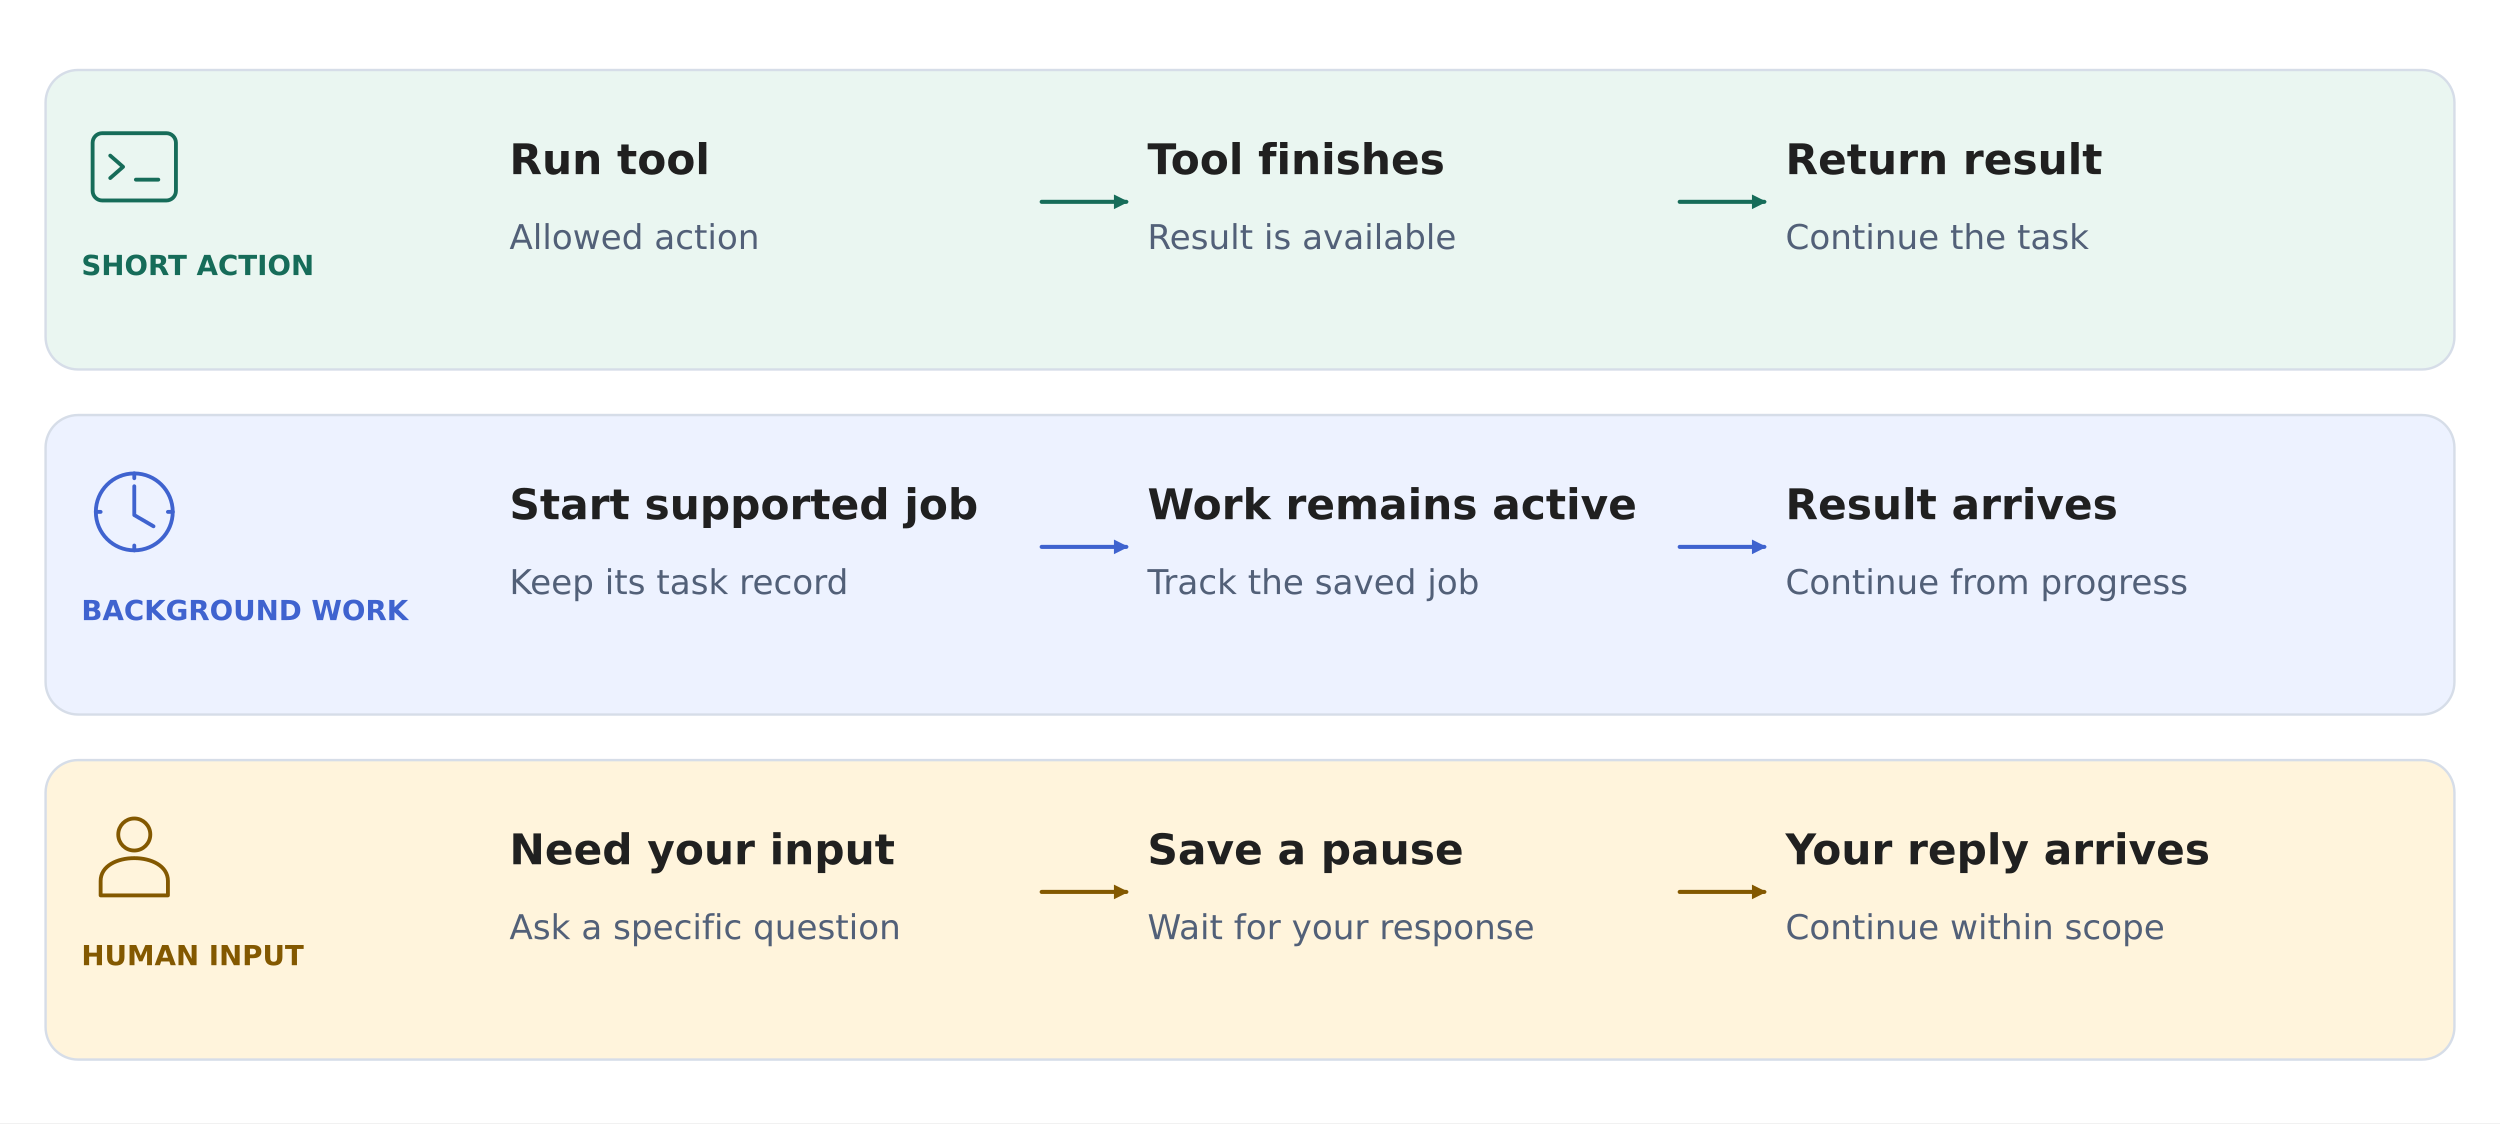
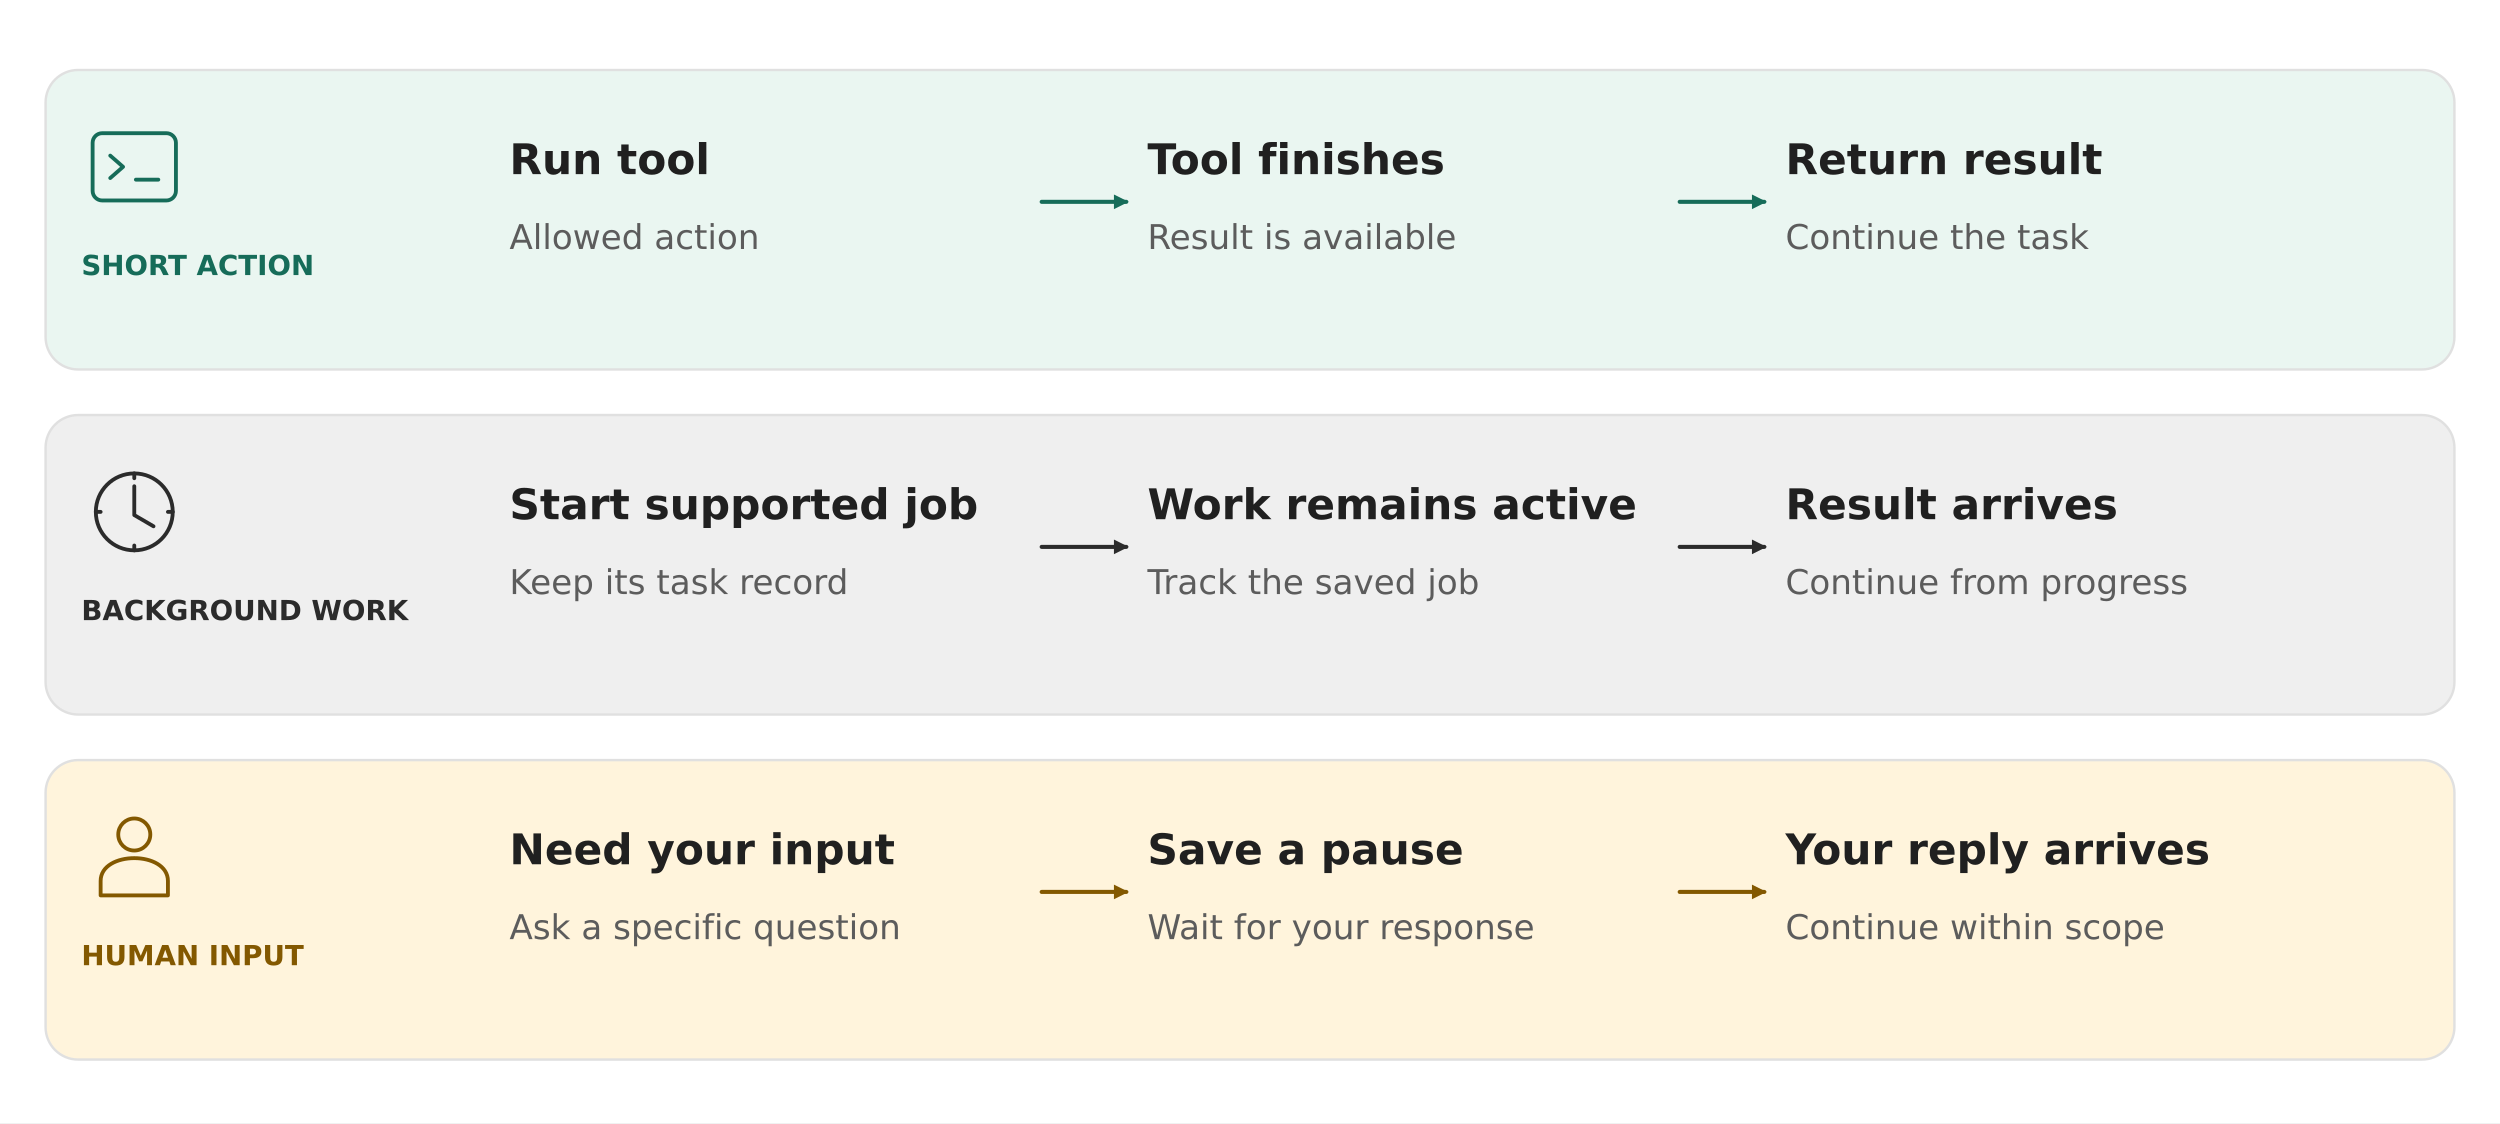
<svg xmlns="http://www.w3.org/2000/svg" width="1536" height="690" viewBox="0 0 1536 690" role="img" aria-labelledby="title desc" lang="en">
  <defs>
    <marker id="arrow-blue" markerWidth="9" markerHeight="9" refX="7.6" refY="4.5" orient="auto" markerUnits="userSpaceOnUse">
-       <path d="M0,0 L9,4.5 L0,9 Z" fill="#3F63CF" />
+       <path d="M0,0 L9,4.5 L0,9 Z" fill="#2B2B2B" />
    </marker>
    <marker id="arrow-teal" markerWidth="9" markerHeight="9" refX="7.6" refY="4.5" orient="auto" markerUnits="userSpaceOnUse">
      <path d="M0,0 L9,4.5 L0,9 Z" fill="#166C59" />
    </marker>
    <marker id="arrow-violet" markerWidth="9" markerHeight="9" refX="7.6" refY="4.5" orient="auto" markerUnits="userSpaceOnUse">
      <path d="M0,0 L9,4.5 L0,9 Z" fill="#6751A7" />
    </marker>
    <marker id="arrow-amber" markerWidth="9" markerHeight="9" refX="7.6" refY="4.5" orient="auto" markerUnits="userSpaceOnUse">
      <path d="M0,0 L9,4.5 L0,9 Z" fill="#835800" />
    </marker>
    <marker id="arrow-red" markerWidth="9" markerHeight="9" refX="7.6" refY="4.5" orient="auto" markerUnits="userSpaceOnUse">
      <path d="M0,0 L9,4.5 L0,9 Z" fill="#B02D3A" />
    </marker>
    <marker id="arrow-muted" markerWidth="9" markerHeight="9" refX="7.6" refY="4.5" orient="auto" markerUnits="userSpaceOnUse">
-       <path d="M0,0 L9,4.5 L0,9 Z" fill="#526078" />
+       <path d="M0,0 L9,4.5 L0,9 Z" fill="#5C5C5C" />
    </marker>
  </defs>
  <rect width="1536" height="690" fill="#FFFFFF" />
  <g transform="translate(-32,-202)">
-     <rect x="60" y="245" width="1480" height="184" rx="20" fill="#EAF6F1" stroke="#D6DDE8" stroke-width="1.5" />
+     <rect x="60" y="245" width="1480" height="184" rx="20" fill="#EAF6F1" stroke="#E0E0E0" stroke-width="1.5" />
    <g transform="translate(83,273) scale(0.984375)" fill="none" stroke="#166C59" stroke-width="2.4" stroke-linecap="round" stroke-linejoin="round">
      <rect x="6" y="11" width="52" height="42" rx="6" />
      <path d="m17 25 8 7-8 7m16 1h14" />
    </g>
    <text x="82" y="371.00" font-family="DejaVu Sans, Arial, sans-serif" font-size="17" font-weight="700" text-anchor="start" fill="#166C59">SHORT ACTION</text>
    <text x="345" y="309.00" font-family="DejaVu Sans, Arial, sans-serif" font-size="26" font-weight="700" text-anchor="start" fill="#202020">Run tool</text>
-     <text x="345" y="355.00" font-family="DejaVu Sans, Arial, sans-serif" font-size="21" font-weight="400" text-anchor="start" fill="#526078">Allowed action</text>
+     <text x="345" y="355.00" font-family="DejaVu Sans, Arial, sans-serif" font-size="21" font-weight="400" text-anchor="start" fill="#5C5C5C">Allowed action</text>
    <path d="M672,326 H724" fill="none" stroke="#166C59" stroke-width="2.5" stroke-linecap="round" stroke-linejoin="round" marker-end="url(#arrow-teal)" />
    <text x="737" y="309.00" font-family="DejaVu Sans, Arial, sans-serif" font-size="26" font-weight="700" text-anchor="start" fill="#202020">Tool finishes</text>
-     <text x="737" y="355.00" font-family="DejaVu Sans, Arial, sans-serif" font-size="21" font-weight="400" text-anchor="start" fill="#526078">Result is available</text>
+     <text x="737" y="355.00" font-family="DejaVu Sans, Arial, sans-serif" font-size="21" font-weight="400" text-anchor="start" fill="#5C5C5C">Result is available</text>
    <path d="M1064,326 H1116" fill="none" stroke="#166C59" stroke-width="2.5" stroke-linecap="round" stroke-linejoin="round" marker-end="url(#arrow-teal)" />
    <text x="1129" y="309.00" font-family="DejaVu Sans, Arial, sans-serif" font-size="26" font-weight="700" text-anchor="start" fill="#202020">Return result</text>
-     <text x="1129" y="355.00" font-family="DejaVu Sans, Arial, sans-serif" font-size="21" font-weight="400" text-anchor="start" fill="#526078">Continue the task</text>
-     <rect x="60" y="457" width="1480" height="184" rx="20" fill="#EDF2FF" stroke="#D6DDE8" stroke-width="1.5" />
-     <g transform="translate(83,485) scale(0.984375)" fill="none" stroke="#3F63CF" stroke-width="2.4" stroke-linecap="round" stroke-linejoin="round">
+     <text x="1129" y="355.00" font-family="DejaVu Sans, Arial, sans-serif" font-size="21" font-weight="400" text-anchor="start" fill="#5C5C5C">Continue the task</text>
+     <rect x="60" y="457" width="1480" height="184" rx="20" fill="#EFEFEF" stroke="#E0E0E0" stroke-width="1.5" />
+     <g transform="translate(83,485) scale(0.984375)" fill="none" stroke="#2B2B2B" stroke-width="2.4" stroke-linecap="round" stroke-linejoin="round">
      <circle cx="32" cy="32" r="24" />
      <path d="M32 16v18l12 7M32 8v3m24 21h-3M32 56v-3M8 32h3" />
    </g>
-     <text x="82" y="583.00" font-family="DejaVu Sans, Arial, sans-serif" font-size="17" font-weight="700" text-anchor="start" fill="#3F63CF">BACKGROUND WORK</text>
+     <text x="82" y="583.00" font-family="DejaVu Sans, Arial, sans-serif" font-size="17" font-weight="700" text-anchor="start" fill="#2B2B2B">BACKGROUND WORK</text>
    <text x="345" y="521.00" font-family="DejaVu Sans, Arial, sans-serif" font-size="26" font-weight="700" text-anchor="start" fill="#202020">Start supported job</text>
-     <text x="345" y="567.00" font-family="DejaVu Sans, Arial, sans-serif" font-size="21" font-weight="400" text-anchor="start" fill="#526078">Keep its task record</text>
-     <path d="M672,538 H724" fill="none" stroke="#3F63CF" stroke-width="2.5" stroke-linecap="round" stroke-linejoin="round" marker-end="url(#arrow-blue)" />
+     <text x="345" y="567.00" font-family="DejaVu Sans, Arial, sans-serif" font-size="21" font-weight="400" text-anchor="start" fill="#5C5C5C">Keep its task record</text>
+     <path d="M672,538 H724" fill="none" stroke="#2B2B2B" stroke-width="2.5" stroke-linecap="round" stroke-linejoin="round" marker-end="url(#arrow-blue)" />
    <text x="737" y="521.00" font-family="DejaVu Sans, Arial, sans-serif" font-size="26" font-weight="700" text-anchor="start" fill="#202020">Work remains active</text>
-     <text x="737" y="567.00" font-family="DejaVu Sans, Arial, sans-serif" font-size="21" font-weight="400" text-anchor="start" fill="#526078">Track the saved job</text>
-     <path d="M1064,538 H1116" fill="none" stroke="#3F63CF" stroke-width="2.5" stroke-linecap="round" stroke-linejoin="round" marker-end="url(#arrow-blue)" />
+     <text x="737" y="567.00" font-family="DejaVu Sans, Arial, sans-serif" font-size="21" font-weight="400" text-anchor="start" fill="#5C5C5C">Track the saved job</text>
+     <path d="M1064,538 H1116" fill="none" stroke="#2B2B2B" stroke-width="2.5" stroke-linecap="round" stroke-linejoin="round" marker-end="url(#arrow-blue)" />
    <text x="1129" y="521.00" font-family="DejaVu Sans, Arial, sans-serif" font-size="26" font-weight="700" text-anchor="start" fill="#202020">Result arrives</text>
-     <text x="1129" y="567.00" font-family="DejaVu Sans, Arial, sans-serif" font-size="21" font-weight="400" text-anchor="start" fill="#526078">Continue from progress</text>
-     <rect x="60" y="669" width="1480" height="184" rx="20" fill="#FFF4DC" stroke="#D6DDE8" stroke-width="1.5" />
+     <text x="1129" y="567.00" font-family="DejaVu Sans, Arial, sans-serif" font-size="21" font-weight="400" text-anchor="start" fill="#5C5C5C">Continue from progress</text>
+     <rect x="60" y="669" width="1480" height="184" rx="20" fill="#FFF4DC" stroke="#E0E0E0" stroke-width="1.5" />
    <g transform="translate(83,697) scale(0.984375)" fill="none" stroke="#835800" stroke-width="2.4" stroke-linecap="round" stroke-linejoin="round">
      <circle cx="32" cy="18" r="10" />
      <path d="M11 56v-9c0-19 42-19 42 0v9z" />
    </g>
    <text x="82" y="795.00" font-family="DejaVu Sans, Arial, sans-serif" font-size="17" font-weight="700" text-anchor="start" fill="#835800">HUMAN INPUT</text>
    <text x="345" y="733.00" font-family="DejaVu Sans, Arial, sans-serif" font-size="26" font-weight="700" text-anchor="start" fill="#202020">Need your input</text>
-     <text x="345" y="779.00" font-family="DejaVu Sans, Arial, sans-serif" font-size="21" font-weight="400" text-anchor="start" fill="#526078">Ask a specific question</text>
+     <text x="345" y="779.00" font-family="DejaVu Sans, Arial, sans-serif" font-size="21" font-weight="400" text-anchor="start" fill="#5C5C5C">Ask a specific question</text>
    <path d="M672,750 H724" fill="none" stroke="#835800" stroke-width="2.5" stroke-linecap="round" stroke-linejoin="round" marker-end="url(#arrow-amber)" />
    <text x="737" y="733.00" font-family="DejaVu Sans, Arial, sans-serif" font-size="26" font-weight="700" text-anchor="start" fill="#202020">Save a pause</text>
-     <text x="737" y="779.00" font-family="DejaVu Sans, Arial, sans-serif" font-size="21" font-weight="400" text-anchor="start" fill="#526078">Wait for your response</text>
+     <text x="737" y="779.00" font-family="DejaVu Sans, Arial, sans-serif" font-size="21" font-weight="400" text-anchor="start" fill="#5C5C5C">Wait for your response</text>
    <path d="M1064,750 H1116" fill="none" stroke="#835800" stroke-width="2.5" stroke-linecap="round" stroke-linejoin="round" marker-end="url(#arrow-amber)" />
    <text x="1129" y="733.00" font-family="DejaVu Sans, Arial, sans-serif" font-size="26" font-weight="700" text-anchor="start" fill="#202020">Your reply arrives</text>
-     <text x="1129" y="779.00" font-family="DejaVu Sans, Arial, sans-serif" font-size="21" font-weight="400" text-anchor="start" fill="#526078">Continue within scope</text>
+     <text x="1129" y="779.00" font-family="DejaVu Sans, Arial, sans-serif" font-size="21" font-weight="400" text-anchor="start" fill="#5C5C5C">Continue within scope</text>
  </g>
</svg>
